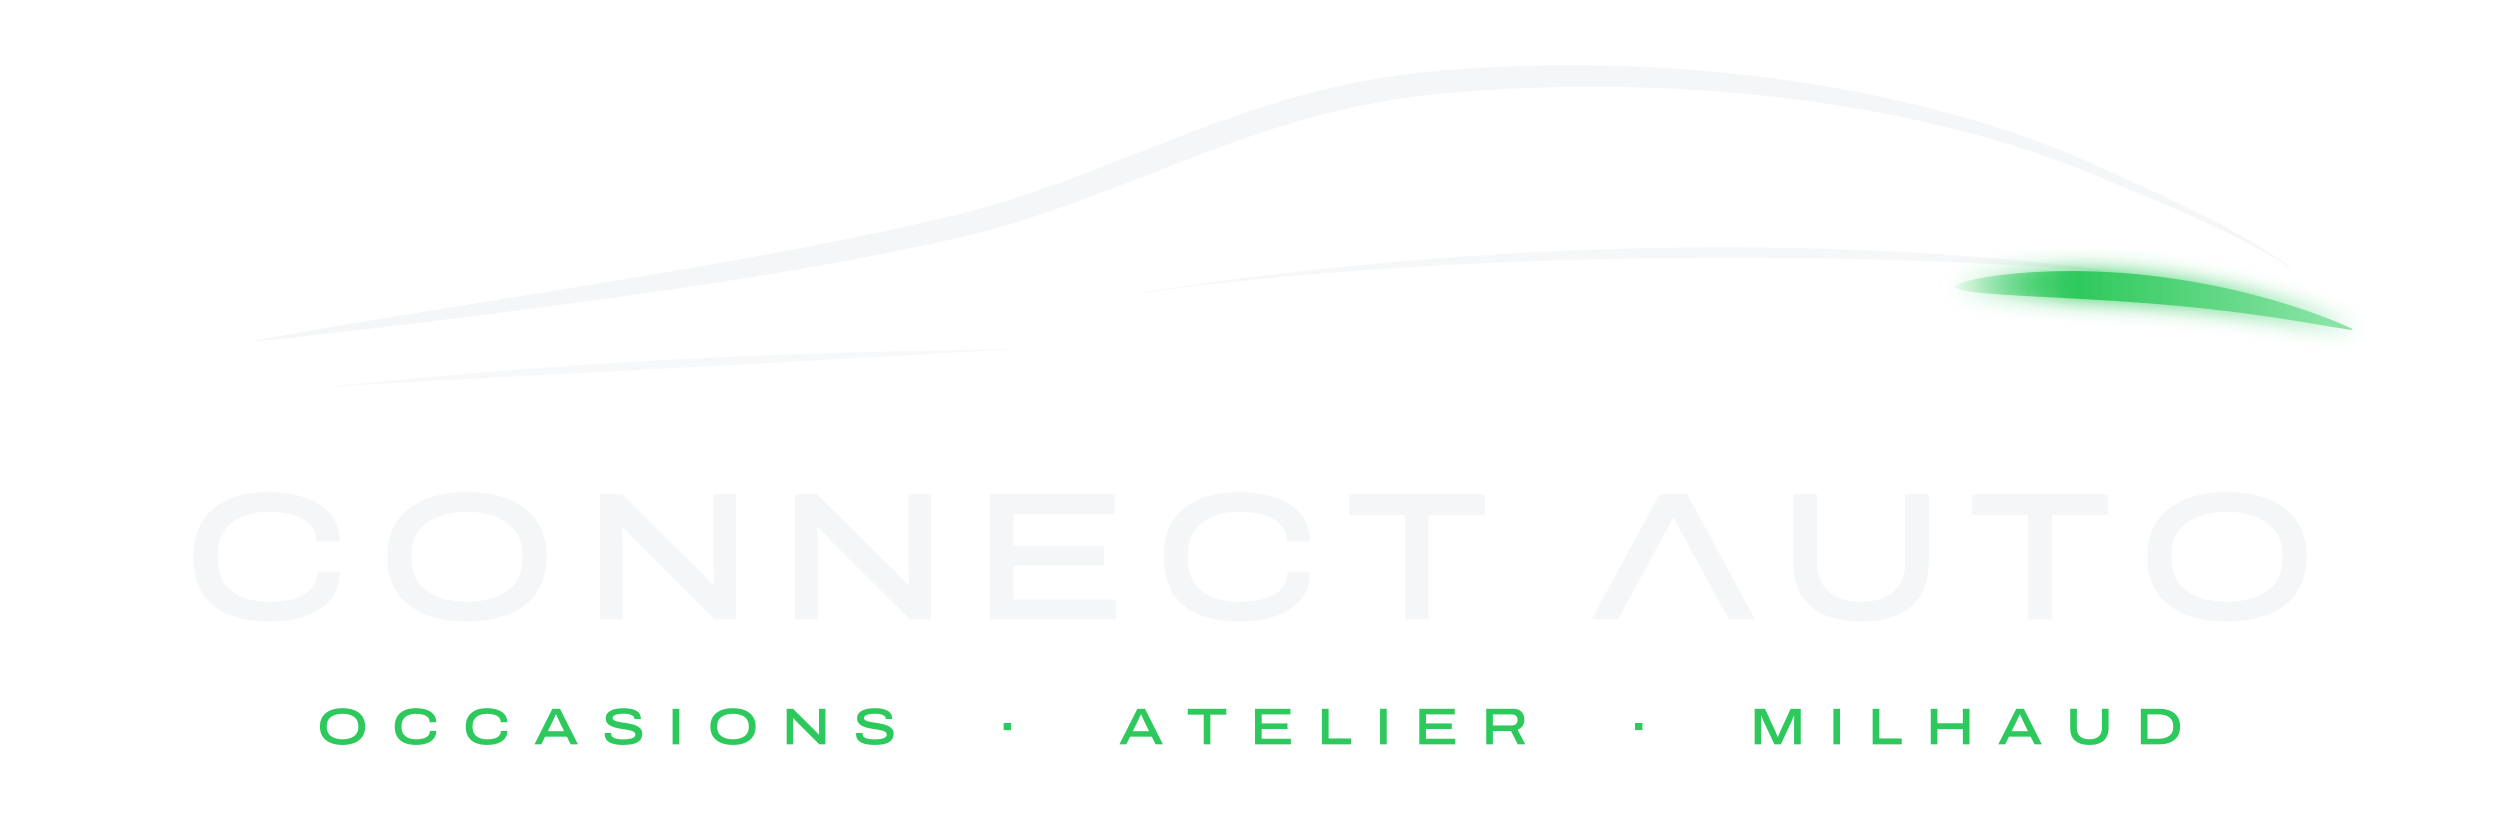
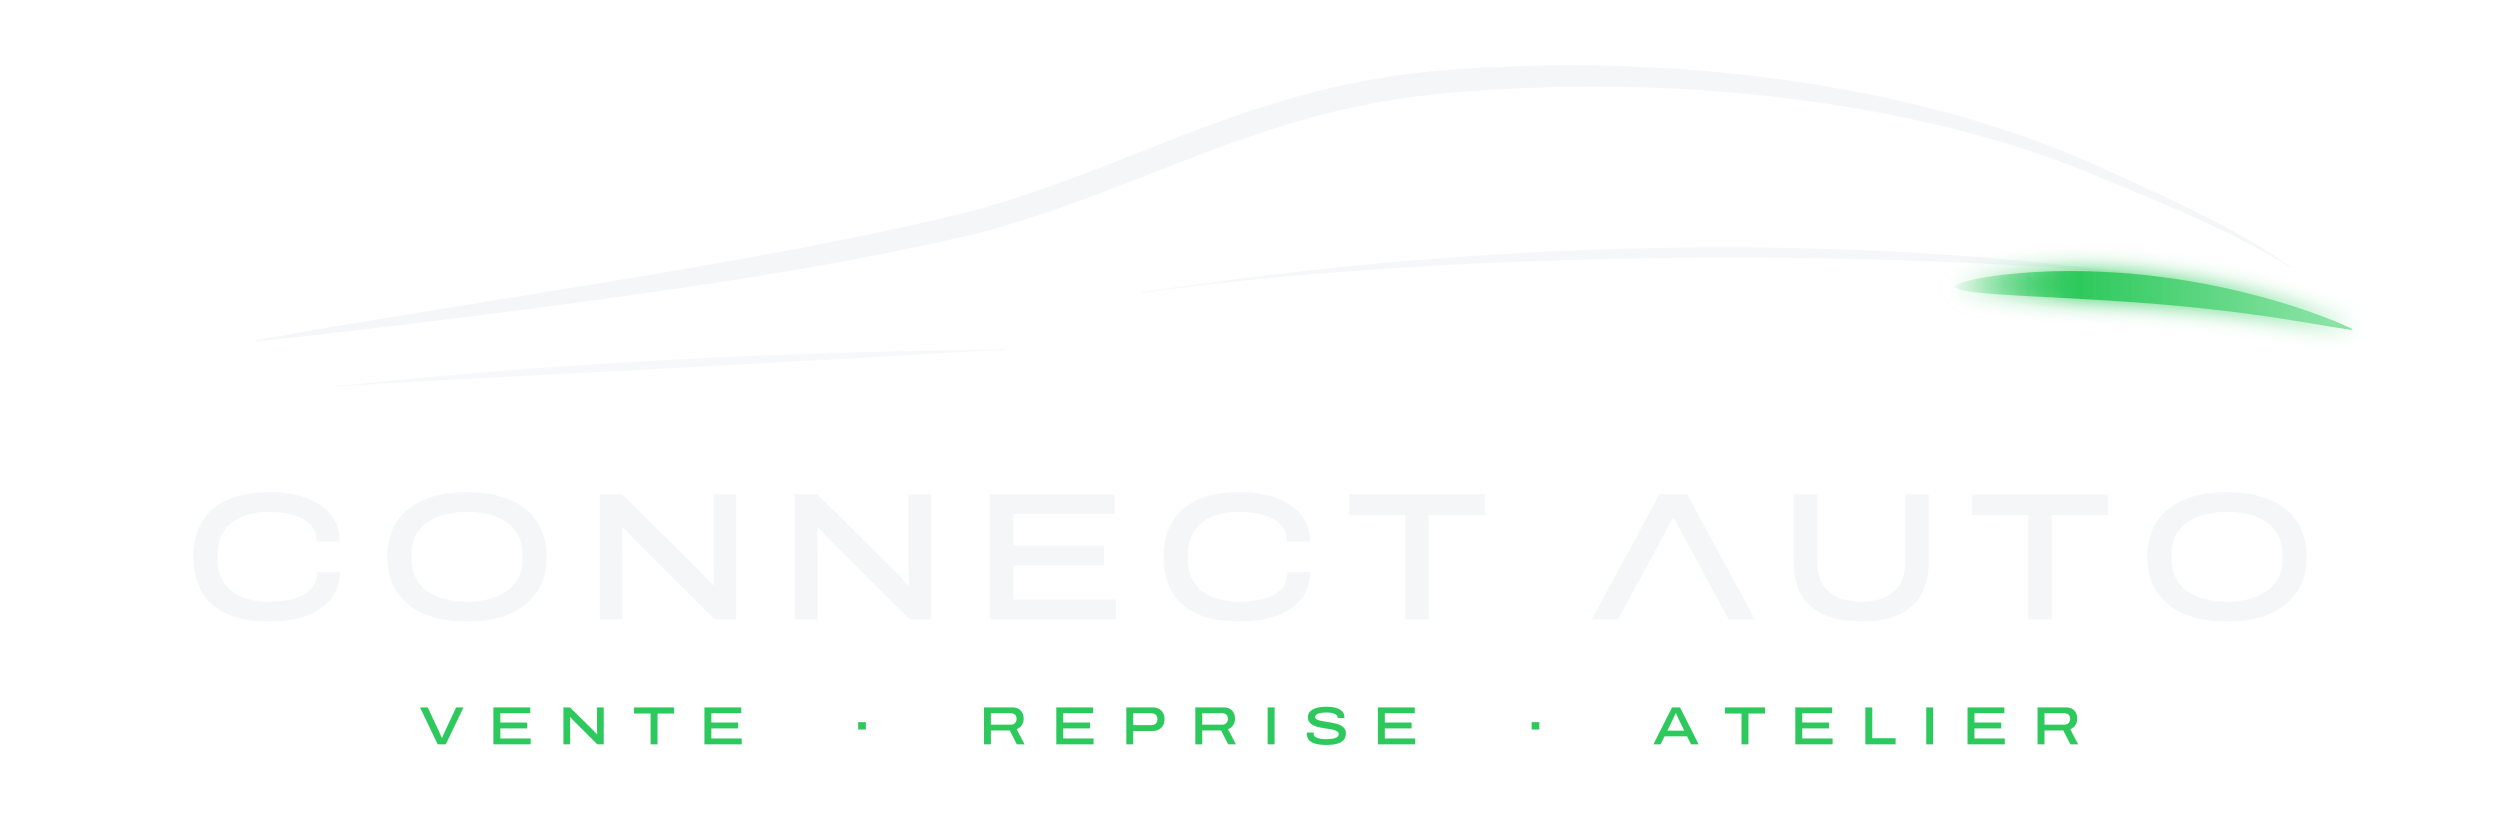
<svg xmlns="http://www.w3.org/2000/svg" viewBox="60 120 880 290">
  <defs>
    <linearGradient id="t" x1="744" y1="0" x2="880" y2="0" gradientUnits="userSpaceOnUse">
      <stop offset="0" stop-color="#2EC95C" stop-opacity="0" />
      <stop offset=".35" stop-color="#2EC95C" />
      <stop offset="1" stop-color="#8AE3A5" />
    </linearGradient>
    <filter id="gl" x="-20%" y="-200%" width="140%" height="500%">
      <feGaussianBlur stdDeviation="4" result="b" />
      <feMerge>
        <feMergeNode in="b" />
        <feMergeNode in="SourceGraphic" />
      </feMerge>
    </filter>
  </defs>
  <path d="M150.02,240.17 L155.62,239.57 L161.16,239.01 L166.64,238.41 L172.06,237.80 L177.42,237.19 L182.72,236.58 L187.96,235.96 L193.15,235.34 L198.28,234.73 L203.36,234.12 L208.38,233.50 L213.35,232.89 L218.28,232.28 L223.14,231.68 L227.96,231.07 L232.73,230.47 L237.45,229.87 L242.13,229.27 L246.75,228.67 L251.33,228.07 L255.87,227.47 L260.35,226.88 L264.80,226.28 L269.20,225.68 L273.56,225.09 L277.88,224.49 L282.15,223.89 L286.39,223.29 L290.58,222.69 L294.74,222.09 L298.86,221.49 L302.94,220.89 L306.98,220.28 L310.99,219.67 L314.96,219.06 L318.90,218.44 L322.80,217.82 L326.67,217.20 L330.51,216.57 L334.32,215.94 L338.10,215.31 L341.84,214.66 L345.56,214.02 L349.25,213.37 L352.91,212.71 L356.54,212.05 L360.15,211.38 L363.73,210.70 L367.29,210.02 L370.82,209.32 L374.33,208.63 L377.81,207.92 L381.27,207.20 L384.71,206.48 L388.14,205.75 L391.54,205.00 L394.92,204.25 L398.28,203.49 L401.63,202.72 L405.02,201.92 L408.00,201.10 L410.89,200.28 L413.75,199.44 L416.59,198.58 L419.40,197.71 L422.18,196.82 L424.94,195.92 L427.68,195.01 L430.39,194.09 L433.08,193.16 L435.75,192.22 L438.41,191.26 L441.04,190.31 L443.66,189.34 L446.27,188.37 L448.86,187.39 L451.43,186.41 L454.00,185.43 L456.55,184.44 L459.09,183.46 L461.63,182.47 L464.16,181.48 L466.68,180.50 L469.19,179.52 L471.70,178.54 L474.21,177.57 L476.72,176.60 L479.23,175.63 L481.74,174.68 L484.25,173.73 L486.76,172.79 L489.28,171.86 L491.80,170.94 L494.33,170.03 L496.86,169.13 L499.41,168.25 L501.96,167.38 L504.53,166.52 L507.11,165.68 L509.71,164.85 L512.31,164.05 L514.94,163.26 L517.58,162.49 L520.24,161.73 L522.92,161.00 L525.62,160.29 L528.35,159.61 L531.10,158.94 L533.87,158.30 L536.67,157.68 L539.50,157.09 L542.35,156.53 L545.24,155.99 L548.15,155.48 L551.10,154.99 L554.09,154.54 L557.10,154.12 L560.16,153.73 L563.25,153.37 L566.37,153.04 L570.82,152.64 L575.28,152.28 L579.73,151.95 L584.17,151.66 L588.60,151.39 L593.02,151.17 L597.43,150.98 L601.83,150.82 L606.22,150.69 L610.60,150.60 L614.96,150.54 L619.31,150.51 L623.65,150.52 L627.97,150.55 L632.27,150.62 L636.56,150.72 L640.84,150.86 L645.09,151.02 L649.33,151.21 L653.55,151.44 L657.75,151.69 L661.93,151.98 L666.09,152.29 L670.22,152.63 L674.34,153.01 L678.43,153.41 L682.50,153.84 L686.55,154.30 L690.57,154.78 L694.56,155.30 L698.53,155.84 L702.47,156.41 L706.39,157.01 L710.27,157.64 L714.13,158.29 L717.96,158.97 L721.76,159.67 L725.53,160.40 L729.27,161.15 L732.97,161.94 L736.64,162.74 L740.28,163.57 L743.89,164.43 L747.46,165.31 L750.99,166.21 L754.49,167.14 L757.95,168.09 L761.38,169.07 L764.76,170.06 L768.11,171.09 L771.42,172.13 L774.69,173.19 L777.92,174.28 L781.11,175.39 L784.25,176.52 L787.36,177.68 L790.42,178.85 L793.43,180.04 L796.40,181.26 L799.34,182.50 L800.76,183.08 L802.15,183.65 L803.54,184.22 L804.91,184.79 L806.27,185.35 L807.63,185.91 L808.97,186.47 L810.30,187.02 L811.63,187.57 L812.94,188.12 L814.24,188.67 L815.54,189.21 L816.82,189.75 L818.09,190.29 L819.36,190.83 L820.61,191.36 L821.85,191.90 L823.09,192.43 L824.31,192.96 L825.52,193.48 L826.73,194.01 L827.92,194.53 L829.10,195.06 L830.28,195.58 L831.44,196.10 L832.59,196.62 L833.74,197.13 L834.87,197.65 L835.99,198.16 L837.11,198.68 L838.21,199.19 L839.30,199.70 L840.39,200.22 L841.46,200.73 L842.53,201.24 L843.58,201.75 L844.62,202.26 L845.66,202.77 L846.68,203.28 L847.70,203.79 L848.70,204.30 L849.70,204.81 L850.68,205.32 L851.66,205.82 L852.63,206.33 L853.58,206.84 L854.53,207.35 L855.47,207.86 L856.39,208.38 L857.31,208.89 L858.22,209.40 L859.12,209.91 L860.01,210.42 L860.89,210.94 L861.76,211.45 L862.62,211.97 L863.46,212.50 L864.28,213.05 L865.10,213.60 L865.90,214.14 L866.10,213.86 L865.29,213.31 L864.48,212.76 L863.65,212.21 L862.82,211.66 L861.99,211.09 L861.15,210.52 L860.30,209.95 L859.44,209.38 L858.57,208.82 L857.69,208.25 L856.80,207.69 L855.89,207.13 L854.98,206.57 L854.06,206.01 L853.12,205.45 L852.18,204.89 L851.23,204.33 L850.26,203.77 L849.29,203.21 L848.30,202.66 L847.31,202.10 L846.30,201.54 L845.29,200.98 L844.26,200.43 L843.22,199.87 L842.18,199.31 L841.12,198.75 L840.06,198.19 L838.98,197.63 L837.89,197.07 L836.80,196.51 L835.69,195.95 L834.57,195.38 L833.45,194.82 L832.31,194.25 L831.16,193.69 L830.01,193.12 L828.84,192.55 L827.66,191.98 L826.48,191.41 L825.28,190.83 L824.07,190.26 L822.86,189.68 L821.63,189.10 L820.39,188.52 L819.15,187.93 L817.89,187.35 L816.62,186.76 L815.35,186.17 L814.06,185.58 L812.76,184.98 L811.46,184.38 L810.14,183.78 L808.81,183.18 L807.48,182.57 L806.13,181.96 L804.77,181.35 L803.41,180.74 L802.03,180.12 L800.66,179.50 L797.75,178.16 L794.78,176.84 L791.77,175.53 L788.71,174.25 L785.61,172.99 L782.46,171.75 L779.27,170.53 L776.04,169.33 L772.76,168.16 L769.44,167.01 L766.08,165.88 L762.69,164.77 L759.25,163.69 L755.77,162.63 L752.26,161.60 L748.71,160.59 L745.12,159.61 L741.49,158.65 L737.84,157.71 L734.14,156.81 L730.41,155.92 L726.65,155.07 L722.86,154.24 L719.03,153.43 L715.17,152.66 L711.28,151.91 L707.37,151.19 L703.42,150.50 L699.44,149.83 L695.44,149.20 L691.41,148.59 L687.35,148.02 L683.26,147.47 L679.16,146.95 L675.02,146.46 L670.86,146.01 L666.68,145.58 L662.48,145.19 L658.25,144.82 L654.01,144.49 L649.74,144.19 L645.45,143.92 L641.14,143.69 L636.82,143.48 L632.48,143.31 L628.11,143.18 L623.74,143.08 L619.35,143.01 L614.94,142.97 L610.51,142.98 L606.08,143.01 L601.63,143.08 L597.17,143.19 L592.69,143.33 L588.21,143.51 L583.71,143.73 L579.21,143.98 L574.69,144.27 L570.17,144.59 L565.63,144.96 L562.39,145.27 L559.20,145.61 L556.05,145.99 L552.93,146.40 L549.85,146.84 L546.80,147.32 L543.79,147.83 L540.81,148.36 L537.86,148.93 L534.94,149.52 L532.05,150.14 L529.19,150.79 L526.36,151.46 L523.55,152.15 L520.76,152.87 L518.01,153.61 L515.27,154.37 L512.55,155.15 L509.86,155.96 L507.18,156.78 L504.53,157.61 L501.89,158.47 L499.26,159.33 L496.65,160.22 L494.06,161.11 L491.48,162.02 L488.91,162.95 L486.35,163.88 L483.80,164.82 L481.25,165.77 L478.72,166.73 L476.19,167.70 L473.66,168.67 L471.14,169.65 L468.62,170.63 L466.10,171.62 L463.59,172.61 L461.07,173.60 L458.54,174.59 L456.02,175.58 L453.49,176.57 L450.95,177.56 L448.41,178.55 L445.86,179.53 L443.30,180.51 L440.73,181.48 L438.14,182.45 L435.55,183.41 L432.93,184.36 L430.31,185.31 L427.66,186.24 L425.00,187.16 L422.32,188.08 L419.62,188.98 L416.90,189.87 L414.16,190.75 L411.39,191.61 L408.59,192.45 L405.77,193.28 L402.98,194.08 L399.76,194.87 L396.45,195.67 L393.13,196.46 L389.78,197.24 L386.42,198.02 L383.03,198.78 L379.63,199.55 L376.20,200.30 L372.75,201.05 L369.28,201.79 L365.78,202.52 L362.25,203.25 L358.71,203.98 L355.13,204.70 L351.53,205.42 L347.90,206.13 L344.24,206.84 L340.55,207.54 L336.83,208.25 L333.09,208.95 L329.31,209.65 L325.50,210.34 L321.65,211.04 L317.77,211.73 L313.86,212.43 L309.91,213.12 L305.93,213.82 L301.91,214.51 L297.86,215.21 L293.76,215.91 L289.63,216.61 L285.46,217.31 L281.25,218.01 L277.00,218.72 L272.70,219.43 L268.37,220.14 L263.99,220.86 L259.57,221.58 L255.10,222.31 L250.59,223.04 L246.04,223.78 L241.44,224.52 L236.79,225.28 L232.09,226.04 L227.35,226.80 L222.56,227.58 L217.71,228.36 L212.82,229.15 L207.88,229.96 L202.88,230.77 L197.84,231.60 L192.74,232.44 L187.58,233.29 L182.37,234.16 L177.11,235.04 L171.80,235.95 L166.42,236.88 L161.00,237.83 L155.52,238.84 L149.98,239.83Z" fill="#F4F6F8" />
  <path d="M462.02,223.17 L467.55,222.38 L473.11,221.62 L478.71,220.88 L484.36,220.23 L490.05,219.60 L495.77,218.99 L501.53,218.40 L507.32,217.84 L513.14,217.30 L518.98,216.78 L524.86,216.29 L530.76,215.82 L536.69,215.37 L542.64,214.94 L548.61,214.53 L554.60,214.15 L560.62,213.78 L566.64,213.44 L572.69,213.12 L578.75,212.81 L584.82,212.53 L590.90,212.27 L596.99,212.03 L603.09,211.81 L609.20,211.61 L615.31,211.43 L621.43,211.26 L627.54,211.12 L633.66,211.00 L639.78,210.89 L645.90,210.81 L652.01,210.74 L658.12,210.70 L664.23,210.67 L670.32,210.66 L676.41,210.67 L682.48,210.70 L688.54,210.75 L694.59,210.81 L700.63,210.90 L706.65,211.01 L712.65,211.13 L718.63,211.28 L724.59,211.45 L730.53,211.63 L736.45,211.84 L742.34,212.07 L748.20,212.32 L754.04,212.59 L759.85,212.88 L765.62,213.19 L771.37,213.53 L777.08,213.88 L782.75,214.26 L788.39,214.67 L794.00,215.09 L799.56,215.54 L805.08,216.01 L810.56,216.54 L815.98,217.17 L816.02,216.83 L810.60,216.19 L805.14,215.50 L799.63,214.80 L794.09,214.13 L788.50,213.50 L782.87,212.89 L777.21,212.31 L771.50,211.77 L765.76,211.25 L759.99,210.76 L754.18,210.30 L748.34,209.88 L742.47,209.48 L736.58,209.11 L730.66,208.77 L724.71,208.47 L718.74,208.19 L712.75,207.94 L706.73,207.73 L700.70,207.54 L694.66,207.39 L688.59,207.26 L682.52,207.17 L676.43,207.11 L670.33,207.07 L664.22,207.07 L658.10,207.10 L651.98,207.15 L645.85,207.24 L639.72,207.36 L633.59,207.50 L627.45,207.67 L621.32,207.88 L615.20,208.11 L609.07,208.37 L602.96,208.66 L596.85,208.97 L590.75,209.31 L584.66,209.68 L578.59,210.08 L572.53,210.50 L566.48,210.94 L560.45,211.42 L554.44,211.91 L548.45,212.44 L542.48,212.98 L536.53,213.56 L530.61,214.15 L524.72,214.77 L518.85,215.41 L513.01,216.07 L507.20,216.76 L501.42,217.47 L495.68,218.20 L489.97,218.95 L484.30,219.72 L478.66,220.51 L473.06,221.27 L467.50,222.04 L461.98,222.83Z" fill="#F4F6F8" opacity=".9" />
  <path d="M178.01,256.17 L181.62,255.88 L185.24,255.59 L188.88,255.38 L192.53,255.17 L196.20,254.95 L199.87,254.75 L203.56,254.54 L207.26,254.33 L210.98,254.12 L214.70,253.92 L218.44,253.72 L222.19,253.51 L225.95,253.31 L229.72,253.11 L233.51,252.91 L237.30,252.71 L241.11,252.51 L244.93,252.31 L248.76,252.11 L252.60,251.91 L256.45,251.71 L260.31,251.50 L264.18,251.30 L268.07,251.10 L271.96,250.90 L275.86,250.69 L279.78,250.49 L283.70,250.28 L287.64,250.08 L291.58,249.87 L295.53,249.66 L299.50,249.45 L303.47,249.24 L307.45,249.03 L311.45,248.81 L315.45,248.60 L319.46,248.38 L323.48,248.16 L327.51,247.94 L331.54,247.72 L335.59,247.50 L339.65,247.27 L343.71,247.05 L347.78,246.82 L351.86,246.59 L355.95,246.36 L360.05,246.13 L364.15,245.90 L368.27,245.66 L372.39,245.43 L376.51,245.19 L380.65,244.96 L384.79,244.72 L388.95,244.48 L393.10,244.24 L397.27,244.00 L401.44,243.76 L405.62,243.51 L409.81,243.33 L414.01,243.17 L413.99,242.83 L409.80,242.98 L405.61,243.10 L401.42,243.16 L397.24,243.23 L393.07,243.30 L388.90,243.38 L384.75,243.47 L380.60,243.56 L376.45,243.65 L372.32,243.75 L368.19,243.85 L364.07,243.96 L359.96,244.07 L355.86,244.19 L351.76,244.32 L347.68,244.45 L343.60,244.58 L339.53,244.72 L335.47,244.87 L331.42,245.02 L327.38,245.18 L323.34,245.34 L319.32,245.51 L315.30,245.69 L311.30,245.87 L307.30,246.06 L303.32,246.26 L299.34,246.46 L295.38,246.67 L291.42,246.88 L287.47,247.10 L283.54,247.33 L279.61,247.56 L275.70,247.80 L271.79,248.04 L267.90,248.29 L264.02,248.55 L260.15,248.81 L256.29,249.08 L252.44,249.35 L248.60,249.63 L244.78,249.92 L240.96,250.21 L237.16,250.51 L233.37,250.81 L229.59,251.12 L225.82,251.43 L222.07,251.75 L218.32,252.08 L214.59,252.40 L210.88,252.74 L207.17,253.08 L203.48,253.42 L199.80,253.77 L196.13,254.13 L192.48,254.49 L188.84,254.85 L185.21,255.22 L181.59,255.53 L177.99,255.83Z" fill="#F4F6F8" opacity=".75" />
  <path d="M748.01,221.17 L750.47,222.16 L752.89,222.59 L755.30,222.90 L757.69,223.15 L760.07,223.36 L762.45,223.54 L764.82,223.70 L767.18,223.85 L769.54,224.00 L771.89,224.13 L774.24,224.26 L776.58,224.38 L778.92,224.51 L781.26,224.63 L783.59,224.75 L785.92,224.87 L788.24,224.99 L790.56,225.12 L792.88,225.25 L795.20,225.38 L797.51,225.51 L799.82,225.65 L802.13,225.79 L804.44,225.94 L806.75,226.09 L809.05,226.25 L811.35,226.42 L813.66,226.58 L815.96,226.76 L818.26,226.94 L820.56,227.13 L822.86,227.33 L825.16,227.54 L827.46,227.75 L829.76,227.97 L832.06,228.20 L834.36,228.44 L836.66,228.68 L838.96,228.94 L841.27,229.20 L843.57,229.47 L845.88,229.76 L848.18,230.05 L850.49,230.35 L852.80,230.66 L855.12,230.98 L857.43,231.31 L859.75,231.65 L862.07,232.00 L864.40,232.36 L866.73,232.73 L869.06,233.10 L871.39,233.49 L873.73,233.88 L876.08,234.27 L878.43,234.67 L880.79,235.07 L883.16,235.45 L885.55,235.81 L887.95,236.17 L888.05,235.83 L885.85,234.80 L883.64,233.81 L881.41,232.88 L879.17,232.00 L876.92,231.14 L874.66,230.32 L872.40,229.52 L870.13,228.75 L867.86,228.00 L865.58,227.28 L863.30,226.58 L861.02,225.90 L858.73,225.24 L856.43,224.61 L854.13,224.00 L851.83,223.40 L849.52,222.83 L847.22,222.28 L844.90,221.75 L842.59,221.24 L840.27,220.76 L837.94,220.29 L835.62,219.84 L833.29,219.42 L830.95,219.01 L828.62,218.63 L826.28,218.27 L823.94,217.93 L821.59,217.60 L819.24,217.31 L816.89,217.03 L814.54,216.77 L812.18,216.54 L809.82,216.32 L807.46,216.13 L805.10,215.96 L802.73,215.82 L800.36,215.69 L797.99,215.59 L795.62,215.51 L793.24,215.45 L790.87,215.42 L788.49,215.41 L786.11,215.43 L783.72,215.47 L781.34,215.53 L778.96,215.63 L776.57,215.74 L774.18,215.89 L771.79,216.07 L769.40,216.27 L767.01,216.51 L764.63,216.78 L762.24,217.09 L759.85,217.44 L757.46,217.84 L755.08,218.30 L752.69,218.85 L750.32,219.55 L747.99,220.83Z" fill="url(#t)" filter="url(#gl)" />
  <path d="M154.738 338.769Q145.988 338.769 140.036 336.166Q134.083 333.564 131.088 328.47Q128.092 323.377 128.092 315.976Q128.092 305.084 134.941 299.158Q141.791 293.231 154.627 293.231Q162.012 293.231 167.636 295.244Q173.259 297.257 176.407 301.136Q179.555 305.015 179.555 310.653H171.427Q171.427 307.06 169.293 304.742Q167.159 302.424 163.354 301.304Q159.55 300.184 154.466 300.184Q149.091 300.184 145.07 301.888Q141.05 303.591 138.812 306.924Q136.575 310.256 136.575 315.143V316.729Q136.575 321.758 138.828 325.106Q141.081 328.455 145.149 330.136Q149.218 331.816 154.624 331.816Q159.853 331.816 163.65 330.697Q167.448 329.577 169.542 327.26Q171.637 324.942 171.637 321.444H179.619Q179.619 327.001 176.48 330.88Q173.341 334.758 167.749 336.764Q162.158 338.769 154.738 338.769Z M224.338 338.769Q215.694 338.769 209.391 336.133Q203.087 333.498 199.698 328.412Q196.31 323.326 196.31 315.999Q196.31 308.61 199.698 303.556Q203.087 298.502 209.391 295.867Q215.694 293.231 224.338 293.231Q233.063 293.231 239.343 295.867Q245.624 298.502 249.013 303.556Q252.401 308.61 252.401 315.999Q252.401 323.326 249.013 328.412Q245.624 333.498 239.343 336.133Q233.063 338.769 224.338 338.769ZM224.371 331.816Q228.569 331.816 232.119 330.891Q235.668 329.965 238.315 328.116Q240.961 326.267 242.439 323.402Q243.918 320.537 243.918 316.674V315.216Q243.918 311.381 242.439 308.533Q240.961 305.685 238.315 303.838Q235.669 301.991 232.119 301.088Q228.569 300.184 224.371 300.184Q220.173 300.184 216.615 301.088Q213.058 301.991 210.404 303.838Q207.75 305.685 206.296 308.533Q204.841 311.381 204.841 315.216V316.674Q204.841 320.537 206.296 323.402Q207.75 326.267 210.406 328.116Q213.062 329.965 216.617 330.891Q220.173 331.816 224.371 331.816Z M271.111 338.0V294.0H279.011L304.939 319.685Q305.726 320.374 306.778 321.498Q307.829 322.621 308.946 323.77Q310.063 324.919 310.851 325.835H311.348Q311.3 324.535 311.227 322.61Q311.154 320.686 311.154 319.357V294.0H319.137V338.0H311.523L285.468 312.043Q283.863 310.471 282.144 308.617Q280.425 306.762 279.397 305.669H278.948Q278.997 306.627 279.045 308.678Q279.094 310.729 279.094 313.077V338.0Z M339.777 338.0V294.0H347.677L373.606 319.685Q374.392 320.374 375.444 321.498Q376.496 322.621 377.613 323.77Q378.729 324.919 379.517 325.835H380.014Q379.966 324.535 379.893 322.61Q379.82 320.686 379.82 319.357V294.0H387.803V338.0H380.189L354.134 312.043Q352.529 310.471 350.81 308.617Q349.091 306.762 348.063 305.669H347.614Q347.663 306.627 347.711 308.678Q347.76 310.729 347.76 313.077V338.0Z M408.443 338.0V294.0H452.348V300.952H416.717V312.069H448.613V319.022H416.717V331.048H452.861V338.0Z M496.275 338.769Q487.525 338.769 481.573 336.166Q475.62 333.564 472.624 328.47Q469.629 323.377 469.629 315.976Q469.629 305.084 476.478 299.158Q483.328 293.231 496.164 293.231Q503.549 293.231 509.173 295.244Q514.796 297.257 517.944 301.136Q521.092 305.015 521.092 310.653H512.964Q512.964 307.06 510.83 304.742Q508.695 302.424 504.891 301.304Q501.087 300.184 496.003 300.184Q490.628 300.184 486.607 301.888Q482.586 303.591 480.349 306.924Q478.112 310.256 478.112 315.143V316.729Q478.112 321.758 480.365 325.106Q482.618 328.455 486.686 330.136Q490.754 331.816 496.16 331.816Q501.39 331.816 505.187 330.697Q508.985 329.577 511.079 327.26Q513.173 324.942 513.173 321.444H521.156Q521.156 327.001 518.017 330.88Q514.877 334.758 509.286 336.764Q503.695 338.769 496.275 338.769Z M554.636 338.0V301.292H534.908V294.0H582.638V301.292H562.91V338.0Z M715.13 338.769Q707.052 338.769 701.778 336.268Q696.505 333.768 693.924 329.137Q691.343 324.506 691.343 318.177V294.0H699.616V317.962Q699.616 324.616 703.639 328.216Q707.661 331.816 715.13 331.816Q722.598 331.816 726.621 328.216Q730.643 324.616 730.643 317.962V294.0H738.917V318.177Q738.917 324.506 736.336 329.137Q733.755 333.768 728.506 336.268Q723.256 338.769 715.13 338.769Z M773.945 338.0V301.292H754.217V294.0H801.947V301.292H782.219V338.0Z M843.855 338.769Q835.211 338.769 828.907 336.133Q822.604 333.498 819.215 328.412Q815.827 323.326 815.827 315.999Q815.827 308.61 819.215 303.556Q822.604 298.502 828.907 295.867Q835.211 293.231 843.855 293.231Q852.58 293.231 858.86 295.867Q865.141 298.502 868.53 303.556Q871.918 308.61 871.918 315.999Q871.918 323.326 868.53 328.412Q865.141 333.498 858.86 336.133Q852.58 338.769 843.855 338.769ZM843.888 331.816Q848.086 331.816 851.636 330.891Q855.185 329.965 857.831 328.116Q860.478 326.267 861.956 323.402Q863.435 320.537 863.435 316.674V315.216Q863.435 311.381 861.956 308.533Q860.478 305.685 857.832 303.838Q855.186 301.991 851.636 301.088Q848.086 300.184 843.888 300.184Q839.69 300.184 836.132 301.088Q832.575 301.991 829.921 303.838Q827.267 305.685 825.813 308.533Q824.358 311.381 824.358 315.216V316.674Q824.358 320.537 825.813 323.402Q827.267 326.267 829.923 328.116Q832.579 329.965 836.134 330.891Q839.69 331.816 843.888 331.816Z M620.28,338.00 L644.15,294.00 L653.88,294.00 L677.75,338.00 L668.49,338.00 L649.02,302.11 L629.55,338.00Z" fill="#F4F6F8" />
-   <path d="M180.567 382.218Q178.111 382.218 176.321 381.47Q174.53 380.721 173.567 379.276Q172.604 377.831 172.604 375.75Q172.604 373.65 173.567 372.215Q174.53 370.779 176.321 370.03Q178.111 369.282 180.567 369.282Q183.046 369.282 184.83 370.03Q186.614 370.779 187.577 372.215Q188.54 373.65 188.54 375.75Q188.54 377.831 187.577 379.276Q186.614 380.721 184.83 381.47Q183.046 382.218 180.567 382.218ZM180.576 380.243Q181.769 380.243 182.778 379.98Q183.786 379.717 184.538 379.192Q185.289 378.667 185.709 377.853Q186.13 377.039 186.13 375.941V375.527Q186.13 374.438 185.709 373.629Q185.289 372.82 184.538 372.295Q183.786 371.77 182.778 371.514Q181.769 371.257 180.576 371.257Q179.384 371.257 178.373 371.514Q177.362 371.77 176.609 372.295Q175.855 372.82 175.441 373.629Q175.028 374.438 175.028 375.527V375.941Q175.028 377.039 175.441 377.853Q175.855 378.667 176.609 379.192Q177.364 379.717 178.374 379.98Q179.384 380.243 180.576 380.243Z M206.508 382.218Q204.022 382.218 202.331 381.479Q200.64 380.74 199.789 379.293Q198.938 377.846 198.938 375.743Q198.938 372.649 200.884 370.965Q202.83 369.282 206.477 369.282Q208.575 369.282 210.172 369.853Q211.77 370.425 212.664 371.527Q213.558 372.629 213.558 374.231H211.249Q211.249 373.21 210.643 372.552Q210.037 371.893 208.956 371.575Q207.875 371.257 206.431 371.257Q204.904 371.257 203.762 371.741Q202.619 372.225 201.984 373.172Q201.348 374.118 201.348 375.506V375.957Q201.348 377.386 201.988 378.337Q202.628 379.288 203.784 379.766Q204.94 380.243 206.476 380.243Q207.961 380.243 209.04 379.925Q210.119 379.607 210.714 378.949Q211.309 378.29 211.309 377.297H213.577Q213.577 378.875 212.685 379.977Q211.793 381.079 210.204 381.649Q208.616 382.218 206.508 382.218Z M231.513 382.218Q229.027 382.218 227.336 381.479Q225.645 380.74 224.794 379.293Q223.943 377.846 223.943 375.743Q223.943 372.649 225.889 370.965Q227.835 369.282 231.482 369.282Q233.58 369.282 235.177 369.853Q236.775 370.425 237.669 371.527Q238.563 372.629 238.563 374.231H236.254Q236.254 373.21 235.648 372.552Q235.042 371.893 233.961 371.575Q232.88 371.257 231.436 371.257Q229.909 371.257 228.767 371.741Q227.624 372.225 226.989 373.172Q226.353 374.118 226.353 375.506V375.957Q226.353 377.386 226.993 378.337Q227.633 379.288 228.789 379.766Q229.945 380.243 231.481 380.243Q232.966 380.243 234.045 379.925Q235.124 379.607 235.719 378.949Q236.314 378.29 236.314 377.297H238.582Q238.582 378.875 237.69 379.977Q236.798 381.079 235.209 381.649Q233.621 382.218 231.513 382.218Z M248.13 382.0 254.44 369.5H257.128L263.438 382.0H260.854L259.512 379.3H251.896L250.553 382.0ZM252.837 377.38H258.566L256.906 373.982Q256.806 373.772 256.636 373.399Q256.465 373.025 256.292 372.629Q256.119 372.233 255.976 371.921Q255.833 371.61 255.784 371.53H255.638Q255.465 371.907 255.245 372.389Q255.025 372.871 254.827 373.308Q254.629 373.745 254.502 373.995Z M279.549 382.218Q278.178 382.218 276.96 382.052Q275.742 381.886 274.816 381.455Q273.89 381.025 273.367 380.244Q272.844 379.463 272.844 378.238Q272.844 378.175 272.846 378.11Q272.848 378.044 272.862 378.007H275.189Q275.171 378.089 275.162 378.198Q275.153 378.307 275.153 378.457Q275.153 379.074 275.68 379.478Q276.207 379.881 277.19 380.076Q278.173 380.271 279.503 380.271Q280.102 380.271 280.694 380.216Q281.286 380.162 281.816 380.047Q282.345 379.931 282.758 379.734Q283.172 379.537 283.41 379.247Q283.649 378.957 283.649 378.572Q283.649 378.024 283.212 377.693Q282.776 377.362 282.03 377.153Q281.284 376.945 280.354 376.804Q279.424 376.664 278.432 376.509Q277.441 376.354 276.511 376.101Q275.581 375.848 274.835 375.445Q274.089 375.042 273.653 374.398Q273.216 373.753 273.216 372.802Q273.216 371.995 273.604 371.348Q273.992 370.701 274.777 370.237Q275.563 369.773 276.747 369.527Q277.93 369.282 279.526 369.282Q281.144 369.282 282.296 369.552Q283.448 369.822 284.172 370.302Q284.897 370.782 285.232 371.42Q285.568 372.058 285.568 372.788V373.106H283.272V372.816Q283.272 372.376 282.824 372.02Q282.377 371.664 281.573 371.447Q280.769 371.229 279.685 371.229Q278.295 371.229 277.401 371.415Q276.506 371.601 276.073 371.934Q275.64 372.267 275.64 372.71Q275.64 373.191 276.077 373.488Q276.513 373.785 277.259 373.966Q278.005 374.147 278.935 374.286Q279.865 374.424 280.856 374.588Q281.848 374.752 282.778 375Q283.708 375.248 284.454 375.665Q285.199 376.082 285.636 376.719Q286.072 377.356 286.072 378.294Q286.072 379.732 285.248 380.597Q284.424 381.462 282.954 381.84Q281.484 382.218 279.549 382.218Z M296.751 382.0V369.5H299.102V382.0Z M318.002 382.218Q315.546 382.218 313.755 381.47Q311.965 380.721 311.002 379.276Q310.039 377.831 310.039 375.75Q310.039 373.65 311.002 372.215Q311.965 370.779 313.755 370.03Q315.546 369.282 318.002 369.282Q320.48 369.282 322.265 370.03Q324.049 370.779 325.012 372.215Q325.974 373.65 325.974 375.75Q325.974 377.831 325.012 379.276Q324.049 380.721 322.265 381.47Q320.48 382.218 318.002 382.218ZM318.011 380.243Q319.204 380.243 320.212 379.98Q321.221 379.717 321.972 379.192Q322.724 378.667 323.144 377.853Q323.564 377.039 323.564 375.941V375.527Q323.564 374.438 323.144 373.629Q322.724 372.82 321.972 372.295Q321.221 371.77 320.212 371.514Q319.204 371.257 318.011 371.257Q316.818 371.257 315.808 371.514Q314.797 371.77 314.043 372.295Q313.289 372.82 312.876 373.629Q312.463 374.438 312.463 375.527V375.941Q312.463 377.039 312.876 377.853Q313.289 378.667 314.044 379.192Q314.798 379.717 315.808 379.98Q316.818 380.243 318.011 380.243Z M336.914 382.0V369.5H339.159L346.525 376.797Q346.748 376.993 347.047 377.312Q347.346 377.631 347.663 377.957Q347.98 378.284 348.204 378.544H348.345Q348.332 378.175 348.311 377.628Q348.29 377.081 348.29 376.704V369.5H350.558V382.0H348.395L340.993 374.626Q340.537 374.179 340.049 373.652Q339.561 373.126 339.268 372.815H339.141Q339.155 373.087 339.169 373.67Q339.182 374.253 339.182 374.92V382.0Z M368.029 382.218Q366.658 382.218 365.44 382.052Q364.223 381.886 363.297 381.455Q362.371 381.025 361.847 380.244Q361.324 379.463 361.324 378.238Q361.324 378.175 361.326 378.11Q361.329 378.044 361.342 378.007H363.67Q363.652 378.089 363.642 378.198Q363.633 378.307 363.633 378.457Q363.633 379.074 364.16 379.478Q364.687 379.881 365.67 380.076Q366.653 380.271 367.984 380.271Q368.582 380.271 369.174 380.216Q369.767 380.162 370.296 380.047Q370.825 379.931 371.238 379.734Q371.652 379.537 371.89 379.247Q372.129 378.957 372.129 378.572Q372.129 378.024 371.692 377.693Q371.256 377.362 370.51 377.153Q369.764 376.945 368.834 376.804Q367.904 376.664 366.913 376.509Q365.921 376.354 364.991 376.101Q364.061 375.848 363.316 375.445Q362.57 375.042 362.133 374.398Q361.697 373.753 361.697 372.802Q361.697 371.995 362.084 371.348Q362.472 370.701 363.258 370.237Q364.044 369.773 365.227 369.527Q366.41 369.282 368.006 369.282Q369.625 369.282 370.776 369.552Q371.928 369.822 372.652 370.302Q373.377 370.782 373.713 371.42Q374.048 372.058 374.048 372.788V373.106H371.753V372.816Q371.753 372.376 371.305 372.02Q370.857 371.664 370.053 371.447Q369.249 371.229 368.166 371.229Q366.775 371.229 365.881 371.415Q364.987 371.601 364.554 371.934Q364.12 372.267 364.12 372.71Q364.12 373.191 364.557 373.488Q364.994 373.785 365.739 373.966Q366.485 374.147 367.415 374.286Q368.345 374.424 369.337 374.588Q370.328 374.752 371.258 375Q372.188 375.248 372.934 375.665Q373.68 376.082 374.116 376.719Q374.553 377.356 374.553 378.294Q374.553 379.732 373.729 380.597Q372.905 381.462 371.434 381.84Q369.964 382.218 368.029 382.218Z M413.274 376.992V374.485H415.875V376.992Z M454.038 382.0 460.348 369.5H463.036L469.346 382.0H466.762L465.42 379.3H457.804L456.461 382.0ZM458.745 377.38H464.474L462.814 373.982Q462.714 373.772 462.543 373.399Q462.373 373.025 462.2 372.629Q462.027 372.233 461.884 371.921Q461.741 371.61 461.691 371.53H461.546Q461.373 371.907 461.153 372.389Q460.932 372.871 460.735 373.308Q460.537 373.745 460.409 373.995Z M483.702 382.0V371.572H478.098V369.5H491.657V371.572H486.053V382.0Z M501.767 382.0V369.5H514.24V371.475H504.118V374.633H513.179V376.608H504.118V380.025H514.386V382.0Z M525.316 382.0V369.5H527.667V379.928H535.554V382.0Z M545.771 382.0V369.5H548.121V382.0Z M559.6 382.0V369.5H572.073V371.475H561.951V374.633H571.012V376.608H561.951V380.025H572.219V382.0Z M583.149 382.0V369.5H592.781Q594.065 369.5 594.905 370.017Q595.744 370.534 596.168 371.399Q596.591 372.264 596.591 373.329Q596.591 374.47 596.002 375.431Q595.413 376.391 594.22 376.884L596.904 382.0H594.261L591.87 377.319H585.499V382.0ZM585.499 375.358H592.175Q593.133 375.358 593.659 374.8Q594.185 374.242 594.185 373.371Q594.185 372.781 593.954 372.354Q593.723 371.928 593.273 371.702Q592.824 371.475 592.175 371.475H585.499Z M635.523 376.992V374.485H638.124V376.992Z M677.646 382.0V369.5H681.26L684.609 376.664Q684.737 376.942 684.937 377.419Q685.138 377.896 685.35 378.414Q685.562 378.932 685.73 379.356H685.853Q686.004 378.982 686.205 378.491Q686.405 378.001 686.613 377.517Q686.82 377.033 686.966 376.701L690.315 369.5H693.864V382.0H691.513V374.147Q691.513 373.829 691.523 373.425Q691.532 373.02 691.545 372.625Q691.559 372.23 691.573 371.939H691.432Q691.336 372.199 691.191 372.563Q691.045 372.928 690.897 373.295Q690.749 373.661 690.618 373.944L686.873 382.0H684.573L680.815 373.944Q680.651 373.588 680.494 373.213Q680.337 372.837 680.215 372.5Q680.092 372.162 680.001 371.939H679.86Q679.873 372.188 679.882 372.57Q679.892 372.951 679.898 373.36Q679.905 373.769 679.905 374.147V382.0Z M705.345 382.0V369.5H707.696V382.0Z M719.174 382.0V369.5H721.525V379.928H729.412V382.0Z M739.629 382.0V369.5H741.98V374.587H750.918V369.5H753.268V382.0H750.918V376.659H741.98V382.0Z M763.402 382.0 769.712 369.5H772.4L778.71 382.0H776.126L774.784 379.3H767.168L765.825 382.0ZM768.109 377.38H773.838L772.178 373.982Q772.078 373.772 771.907 373.399Q771.737 373.025 771.564 372.629Q771.391 372.233 771.248 371.921Q771.105 371.61 771.055 371.53H770.91Q770.737 371.907 770.517 372.389Q770.296 372.871 770.099 373.308Q769.901 373.745 769.773 373.995Z M795.465 382.218Q793.17 382.218 791.672 381.508Q790.173 380.798 789.44 379.482Q788.707 378.166 788.707 376.368V369.5H791.057V376.307Q791.057 378.198 792.2 379.221Q793.343 380.243 795.465 380.243Q797.586 380.243 798.729 379.221Q799.872 378.198 799.872 376.307V369.5H802.222V376.368Q802.222 378.166 801.489 379.482Q800.756 380.798 799.265 381.508Q797.773 382.218 795.465 382.218Z M813.57 382.0V369.5H820.082Q822.362 369.5 823.998 370.215Q825.634 370.929 826.512 372.319Q827.391 373.709 827.391 375.757Q827.391 377.791 826.512 379.181Q825.634 380.571 823.998 381.285Q822.362 382.0 820.082 382.0ZM815.921 380.025H819.971Q821.039 380.025 821.947 379.779Q822.856 379.534 823.534 379.034Q824.213 378.535 824.59 377.768Q824.967 377 824.967 375.957V375.543Q824.967 374.5 824.59 373.732Q824.213 372.965 823.534 372.466Q822.856 371.966 821.947 371.721Q821.039 371.475 819.971 371.475H815.921Z" fill="#2EC95C" />
+   <path d="M214.069 382.0 207.833 369.0H210.568L214.228 376.833Q214.432 377.251 214.659 377.774Q214.886 378.297 215.108 378.797Q215.33 379.296 215.481 379.655H215.646Q215.793 379.315 216.003 378.825Q216.213 378.335 216.45 377.812Q216.686 377.289 216.891 376.847L220.565 369.0H223.161L216.925 382.0Z M233.674 382.0V369.0H246.646V371.054H236.119V374.339H245.543V376.393H236.119V379.946H246.798V382.0Z M258.321 382.0V369.0H260.655L268.316 376.589Q268.548 376.792 268.859 377.124Q269.17 377.456 269.5 377.796Q269.83 378.135 270.063 378.406H270.21Q270.195 378.022 270.174 377.453Q270.152 376.884 270.152 376.492V369.0H272.511V382.0H270.261L262.563 374.331Q262.089 373.866 261.581 373.319Q261.073 372.771 260.769 372.448H260.637Q260.651 372.731 260.666 373.337Q260.68 373.943 260.68 374.636V382.0Z M289.012 382.0V371.154H283.184V369.0H297.286V371.154H291.457V382.0Z M307.956 382.0V369.0H320.928V371.054H310.4V374.339H319.824V376.393H310.4V379.946H321.079V382.0Z M362.079 376.792V374.184H364.783V376.792Z M406.355 382.0V369.0H416.372Q417.708 369.0 418.581 369.538Q419.454 370.075 419.894 370.975Q420.334 371.875 420.334 372.982Q420.334 374.169 419.722 375.168Q419.109 376.167 417.869 376.68L420.661 382.0H417.912L415.425 377.132H408.799V382.0ZM408.799 375.092H415.743Q416.738 375.092 417.285 374.512Q417.832 373.931 417.832 373.025Q417.832 372.412 417.592 371.969Q417.352 371.525 416.884 371.29Q416.417 371.054 415.743 371.054H408.799Z M431.816 382.0V369.0H444.788V371.054H434.26V374.339H443.684V376.393H434.26V379.946H444.939V382.0Z M456.463 382.0V369.0H465.828Q467.078 369.0 467.994 369.535Q468.911 370.07 469.415 371.003Q469.92 371.936 469.92 373.148Q469.92 374.347 469.41 375.292Q468.901 376.237 467.973 376.772Q467.044 377.307 465.78 377.307H458.907V382.0ZM458.907 375.253H465.142Q466.248 375.253 466.84 374.688Q467.432 374.123 467.432 373.162Q467.432 372.516 467.162 372.044Q466.893 371.571 466.383 371.312Q465.874 371.054 465.142 371.054H458.907Z M480.75 382.0V369.0H490.767Q492.102 369.0 492.976 369.538Q493.849 370.075 494.289 370.975Q494.729 371.875 494.729 372.982Q494.729 374.169 494.117 375.168Q493.504 376.167 492.264 376.68L495.056 382.0H492.307L489.82 377.132H483.194V382.0ZM483.194 375.092H490.137Q491.133 375.092 491.68 374.512Q492.227 373.931 492.227 373.025Q492.227 372.412 491.987 371.969Q491.746 371.525 491.279 371.29Q490.812 371.054 490.137 371.054H483.194Z M506.211 382.0V369.0H508.655V382.0Z M526.971 382.227Q525.545 382.227 524.278 382.054Q523.012 381.881 522.049 381.434Q521.086 380.986 520.542 380.174Q519.998 379.362 519.998 378.088Q519.998 378.022 520 377.954Q520.002 377.886 520.017 377.848H522.437Q522.418 377.933 522.409 378.046Q522.399 378.159 522.399 378.315Q522.399 378.957 522.947 379.377Q523.495 379.796 524.517 379.999Q525.54 380.202 526.923 380.202Q527.546 380.202 528.162 380.145Q528.778 380.089 529.328 379.969Q529.878 379.849 530.308 379.644Q530.738 379.439 530.986 379.137Q531.235 378.836 531.235 378.435Q531.235 377.865 530.781 377.521Q530.326 377.177 529.551 376.96Q528.775 376.743 527.808 376.596Q526.841 376.45 525.81 376.289Q524.779 376.128 523.811 375.865Q522.844 375.602 522.069 375.183Q521.293 374.764 520.839 374.094Q520.385 373.423 520.385 372.434Q520.385 371.594 520.788 370.922Q521.191 370.249 522.008 369.766Q522.826 369.283 524.056 369.028Q525.287 368.773 526.947 368.773Q528.63 368.773 529.828 369.054Q531.025 369.335 531.779 369.834Q532.533 370.333 532.881 370.997Q533.23 371.66 533.23 372.42V372.75H530.843V372.449Q530.843 371.991 530.377 371.621Q529.912 371.251 529.076 371.024Q528.24 370.798 527.113 370.798Q525.667 370.798 524.737 370.992Q523.807 371.185 523.356 371.531Q522.906 371.878 522.906 372.339Q522.906 372.839 523.36 373.147Q523.814 373.456 524.589 373.645Q525.365 373.833 526.332 373.977Q527.299 374.121 528.33 374.292Q529.362 374.462 530.329 374.72Q531.296 374.978 532.072 375.411Q532.847 375.845 533.301 376.508Q533.755 377.17 533.755 378.146Q533.755 379.641 532.898 380.541Q532.041 381.441 530.512 381.834Q528.983 382.227 526.971 382.227Z M545.017 382.0V369.0H557.989V371.054H547.462V374.339H556.886V376.393H547.462V379.946H558.141V382.0Z M599.14 376.792V374.184H601.845V376.792Z M642.003 382.0 648.565 369.0H651.36L657.923 382.0H655.236L653.84 379.192H645.919L644.523 382.0ZM646.898 377.195H652.856L651.13 373.661Q651.026 373.443 650.848 373.055Q650.671 372.666 650.491 372.254Q650.311 371.842 650.162 371.518Q650.013 371.194 649.962 371.111H649.811Q649.631 371.503 649.402 372.005Q649.173 372.506 648.967 372.96Q648.761 373.415 648.629 373.675Z M673.01 382.0V371.154H667.181V369.0H681.283V371.154H675.454V382.0Z M691.953 382.0V369.0H704.925V371.054H694.398V374.339H703.822V376.393H694.398V379.946H705.077V382.0Z M716.6 382.0V369.0H719.045V379.846H727.247V382.0Z M738.029 382.0V369.0H740.473V382.0Z M752.567 382.0V369.0H765.539V371.054H755.012V374.339H764.436V376.393H755.012V379.946H765.691V382.0Z M777.214 382.0V369.0H787.231Q788.567 369.0 789.44 369.538Q790.313 370.075 790.753 370.975Q791.193 371.875 791.193 372.982Q791.193 374.169 790.581 375.168Q789.969 376.167 788.729 376.68L791.52 382.0H788.771L786.285 377.132H779.659V382.0ZM779.659 375.092H786.602Q787.597 375.092 788.144 374.512Q788.692 373.931 788.692 373.025Q788.692 372.412 788.451 371.969Q788.211 371.525 787.744 371.29Q787.277 371.054 786.602 371.054H779.659Z" fill="#2EC95C" />
</svg>
